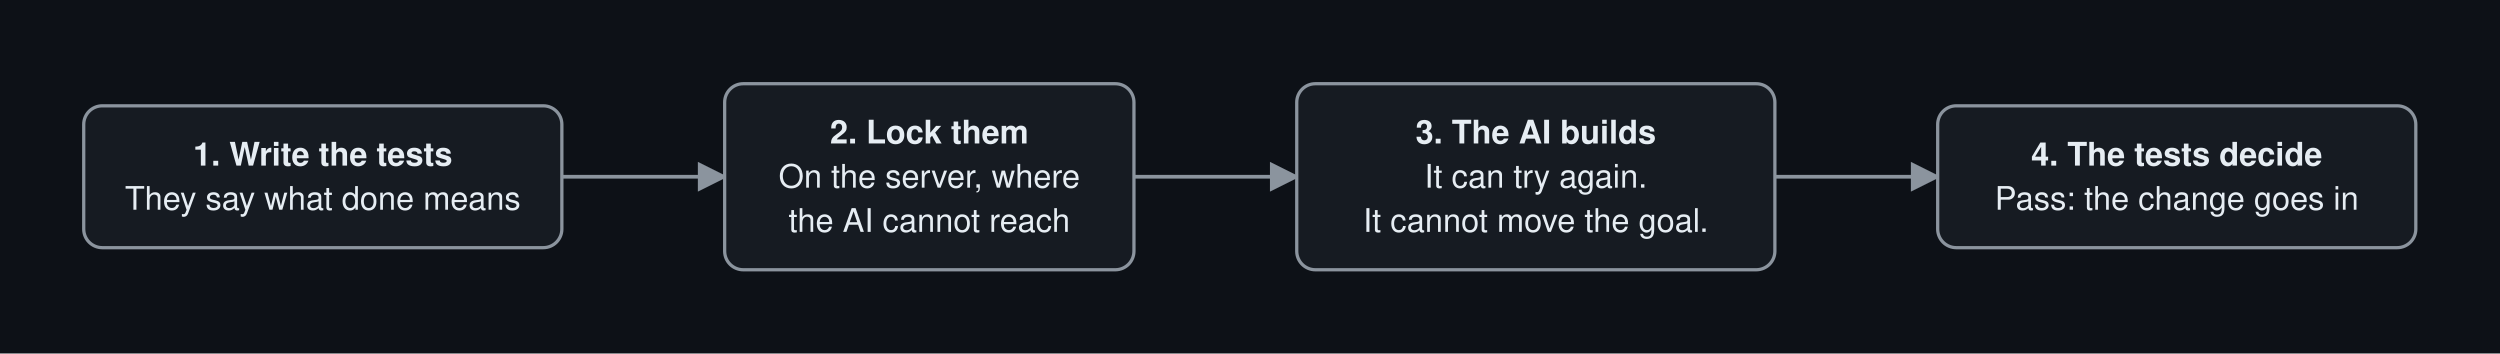
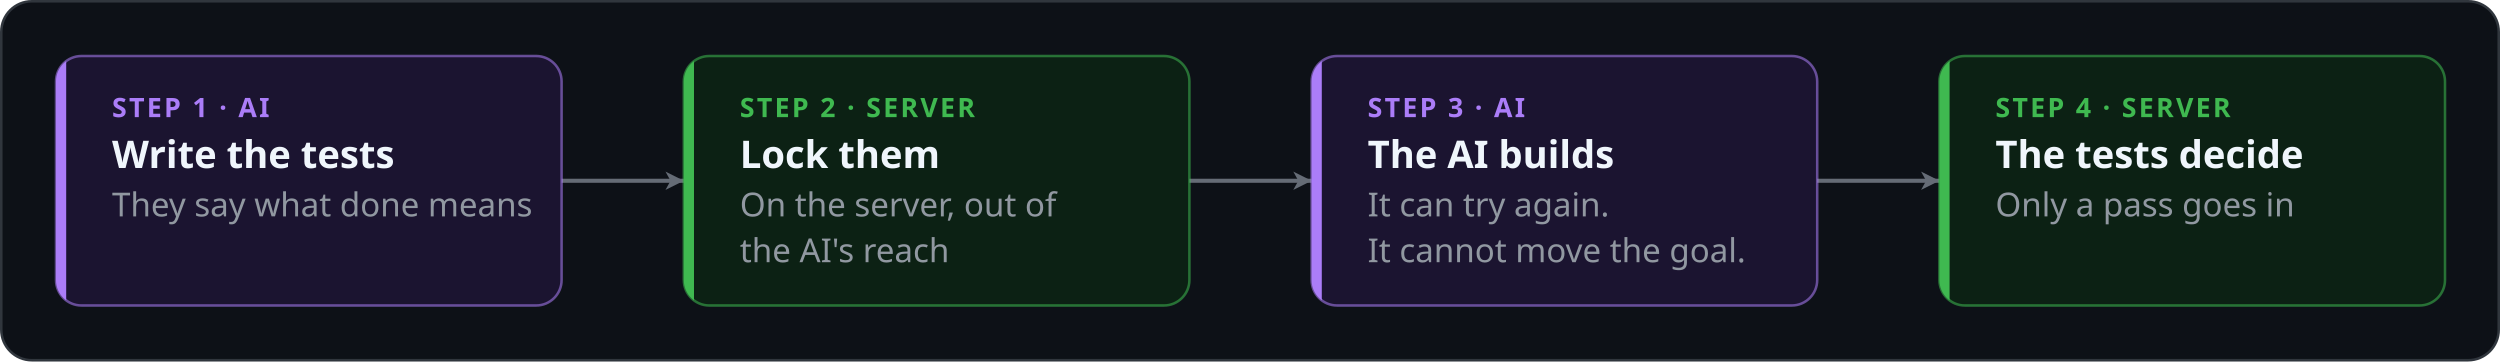
- <svg xmlns="http://www.w3.org/2000/svg" viewBox="-12 -12 1075 152" width="1075" height="152" role="img" aria-labelledby="title desc" font-family="-apple-system, BlinkMacSystemFont, 'Segoe UI', Helvetica, Arial, sans-serif" font-size="14">
+ <svg xmlns="http://www.w3.org/2000/svg" viewBox="-22 -22 982 142" width="982" height="142" role="img" aria-labelledby="title desc" font-family="-apple-system, BlinkMacSystemFont, 'Segoe UI', 'Noto Sans', Helvetica, Arial, sans-serif">
  <defs>
-     <marker id="arrow" viewBox="0 0 10 10" refX="9" refY="5" markerWidth="8" markerHeight="8" orient="auto-start-reverse">
-       <path d="M0,0 L10,5 L0,10 z" fill="#8b949e" />
+     <marker id="arrow-plain" viewBox="0 0 10 10" refX="9" refY="5" markerWidth="9" markerHeight="9" markerUnits="userSpaceOnUse" orient="auto-start-reverse">
+       <path d="M1,1 L9,5 L1,9 L3.2,5 z" fill="#656c76" />
+     </marker>
+     <marker id="arrow-fail" viewBox="0 0 10 10" refX="9" refY="5" markerWidth="9" markerHeight="9" markerUnits="userSpaceOnUse" orient="auto-start-reverse">
+       <path d="M1,1 L9,5 L1,9 L3.2,5 z" fill="#f85149" />
+     </marker>
+     <marker id="arrow-pass" viewBox="0 0 10 10" refX="9" refY="5" markerWidth="9" markerHeight="9" markerUnits="userSpaceOnUse" orient="auto-start-reverse">
+       <path d="M1,1 L9,5 L1,9 L3.2,5 z" fill="#3fb950" />
    </marker>
  </defs>
-   <rect x="-12" y="-12" width="1075" height="152" fill="#0d1117" />
-   <line x1="229.6" y1="64.0" x2="299.6" y2="64.0" stroke="#8b949e" stroke-width="1.6" marker-end="url(#arrow)" />
-   <line x1="475.6" y1="64.0" x2="545.6" y2="64.0" stroke="#8b949e" stroke-width="1.6" marker-end="url(#arrow)" />
-   <line x1="751.2" y1="64.0" x2="821.2" y2="64.0" stroke="#8b949e" stroke-width="1.6" marker-end="url(#arrow)" />
-   <rect x="24.0" y="33.5" width="205.6" height="61.0" rx="8" fill="#161b22" stroke="#8b949e" stroke-width="1.4" />
-   <text x="126.8" y="59.2" text-anchor="middle" fill="#e6edf3" font-weight="600">1. Write the tests</text>
-   <text x="126.8" y="78.2" text-anchor="middle" fill="#e6edf3">They say what done means</text>
-   <rect x="299.6" y="24.0" width="176.0" height="80.0" rx="8" fill="#161b22" stroke="#8b949e" stroke-width="1.4" />
-   <text x="387.6" y="49.7" text-anchor="middle" fill="#e6edf3" font-weight="600">2. Lock them</text>
-   <text x="387.6" y="68.7" text-anchor="middle" fill="#e6edf3">On the server, where</text>
-   <text x="387.6" y="87.7" text-anchor="middle" fill="#e6edf3">the AI cannot reach</text>
-   <rect x="545.6" y="24.0" width="205.6" height="80.0" rx="8" fill="#161b22" stroke="#8b949e" stroke-width="1.4" />
-   <text x="648.4" y="49.7" text-anchor="middle" fill="#e6edf3" font-weight="600">3. The AI builds</text>
-   <text x="648.4" y="68.7" text-anchor="middle" fill="#e6edf3">It can try again.</text>
-   <text x="648.4" y="87.7" text-anchor="middle" fill="#e6edf3">It cannot move the goal.</text>
-   <rect x="821.2" y="33.5" width="205.6" height="61.0" rx="8" fill="#161b22" stroke="#8b949e" stroke-width="1.4" />
-   <text x="924.0" y="59.2" text-anchor="middle" fill="#e6edf3" font-weight="600">4. The tests decide</text>
-   <text x="924.0" y="78.2" text-anchor="middle" fill="#e6edf3">Pass: the change goes in</text>
+   <rect x="-21.5" y="-21.5" width="981" height="141" rx="12" fill="#0d1117" stroke="#30363d" />
+   <path d="M198.6,49.0 L246.6,49.0" fill="none" stroke="#656c76" stroke-width="1.6" stroke-linecap="round" stroke-linejoin="round" marker-end="url(#arrow-plain)" />
+   <path d="M445.2,49.0 L493.2,49.0" fill="none" stroke="#656c76" stroke-width="1.6" stroke-linecap="round" stroke-linejoin="round" marker-end="url(#arrow-plain)" />
+   <path d="M691.8,49.0 L739.8,49.0" fill="none" stroke="#656c76" stroke-width="1.6" stroke-linecap="round" stroke-linejoin="round" marker-end="url(#arrow-plain)" />
+   <rect x="0.0" y="0.0" width="198.6" height="98.0" rx="10" fill="#1b1430" stroke="#ab7df8" stroke-opacity="0.55" stroke-width="1" />
+   <clipPath id="clip0">
+     <rect x="0.0" y="0.0" width="198.6" height="98.0" rx="10" />
+   </clipPath>
+   <rect x="0.0" y="0.0" width="4" height="98.0" fill="#ab7df8" clip-path="url(#clip0)" />
+   <text x="22.0" y="24.0" font-size="10.5" font-weight="700" letter-spacing="0.9" fill="#ab7df8">STEP 1 · AI</text>
+   <text x="22.0" y="44.0" font-size="15" font-weight="600" fill="#f0f6fc">Write the tests</text>
+   <text x="22.0" y="63.0" font-size="13" fill="#9198a1">They say what done means</text>
+   <rect x="246.6" y="0.0" width="198.6" height="98.0" rx="10" fill="#0c2114" stroke="#3fb950" stroke-opacity="0.55" stroke-width="1" />
+   <clipPath id="clip1">
+     <rect x="246.6" y="0.0" width="198.6" height="98.0" rx="10" />
+   </clipPath>
+   <rect x="246.6" y="0.0" width="4" height="98.0" fill="#3fb950" clip-path="url(#clip1)" />
+   <text x="268.6" y="24.0" font-size="10.5" font-weight="700" letter-spacing="0.9" fill="#3fb950">STEP 2 · SERVER</text>
+   <text x="268.6" y="44.0" font-size="15" font-weight="600" fill="#f0f6fc">Lock them</text>
+   <text x="268.6" y="63.0" font-size="13" fill="#9198a1">On the server, out of</text>
+   <text x="268.6" y="81.0" font-size="13" fill="#9198a1">the AI's reach</text>
+   <rect x="493.2" y="0.0" width="198.6" height="98.0" rx="10" fill="#1b1430" stroke="#ab7df8" stroke-opacity="0.55" stroke-width="1" />
+   <clipPath id="clip2">
+     <rect x="493.2" y="0.0" width="198.6" height="98.0" rx="10" />
+   </clipPath>
+   <rect x="493.2" y="0.0" width="4" height="98.0" fill="#ab7df8" clip-path="url(#clip2)" />
+   <text x="515.2" y="24.0" font-size="10.5" font-weight="700" letter-spacing="0.9" fill="#ab7df8">STEP 3 · AI</text>
+   <text x="515.2" y="44.0" font-size="15" font-weight="600" fill="#f0f6fc">The AI builds</text>
+   <text x="515.2" y="63.0" font-size="13" fill="#9198a1">It can try again.</text>
+   <text x="515.2" y="81.0" font-size="13" fill="#9198a1">It cannot move the goal.</text>
+   <rect x="739.8" y="0.0" width="198.6" height="98.0" rx="10" fill="#0c2114" stroke="#3fb950" stroke-opacity="0.55" stroke-width="1" />
+   <clipPath id="clip3">
+     <rect x="739.8" y="0.0" width="198.6" height="98.0" rx="10" />
+   </clipPath>
+   <rect x="739.8" y="0.0" width="4" height="98.0" fill="#3fb950" clip-path="url(#clip3)" />
+   <text x="761.8" y="24.0" font-size="10.5" font-weight="700" letter-spacing="0.9" fill="#3fb950">STEP 4 · SERVER</text>
+   <text x="761.8" y="44.0" font-size="15" font-weight="600" fill="#f0f6fc">The tests decide</text>
+   <text x="761.8" y="63.0" font-size="13" fill="#9198a1">Only a pass goes in</text>
</svg>
